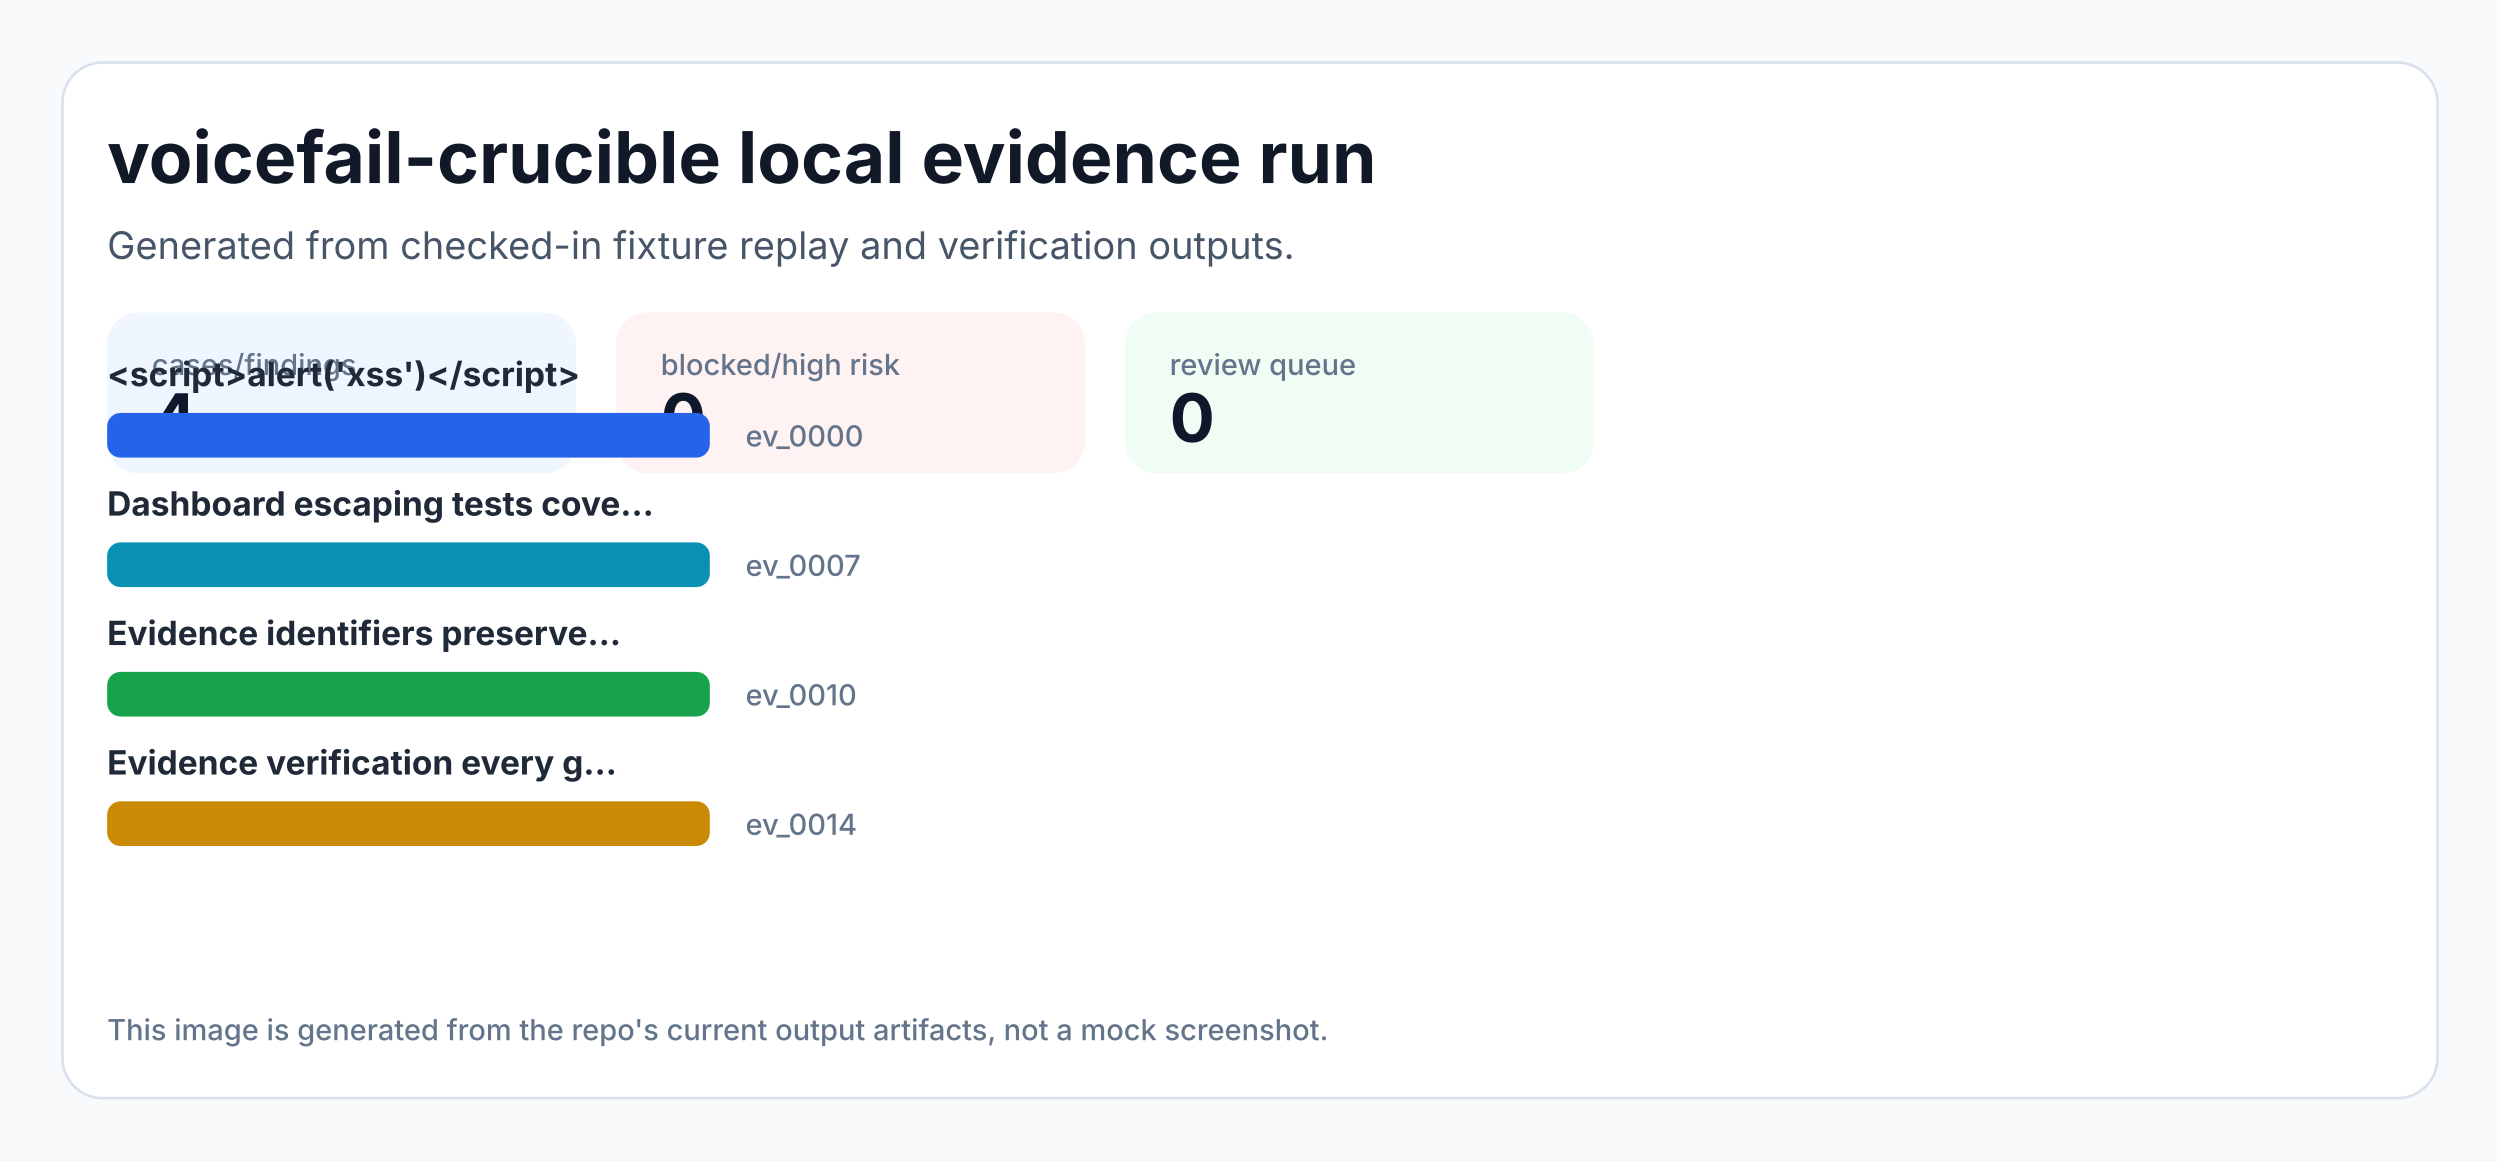
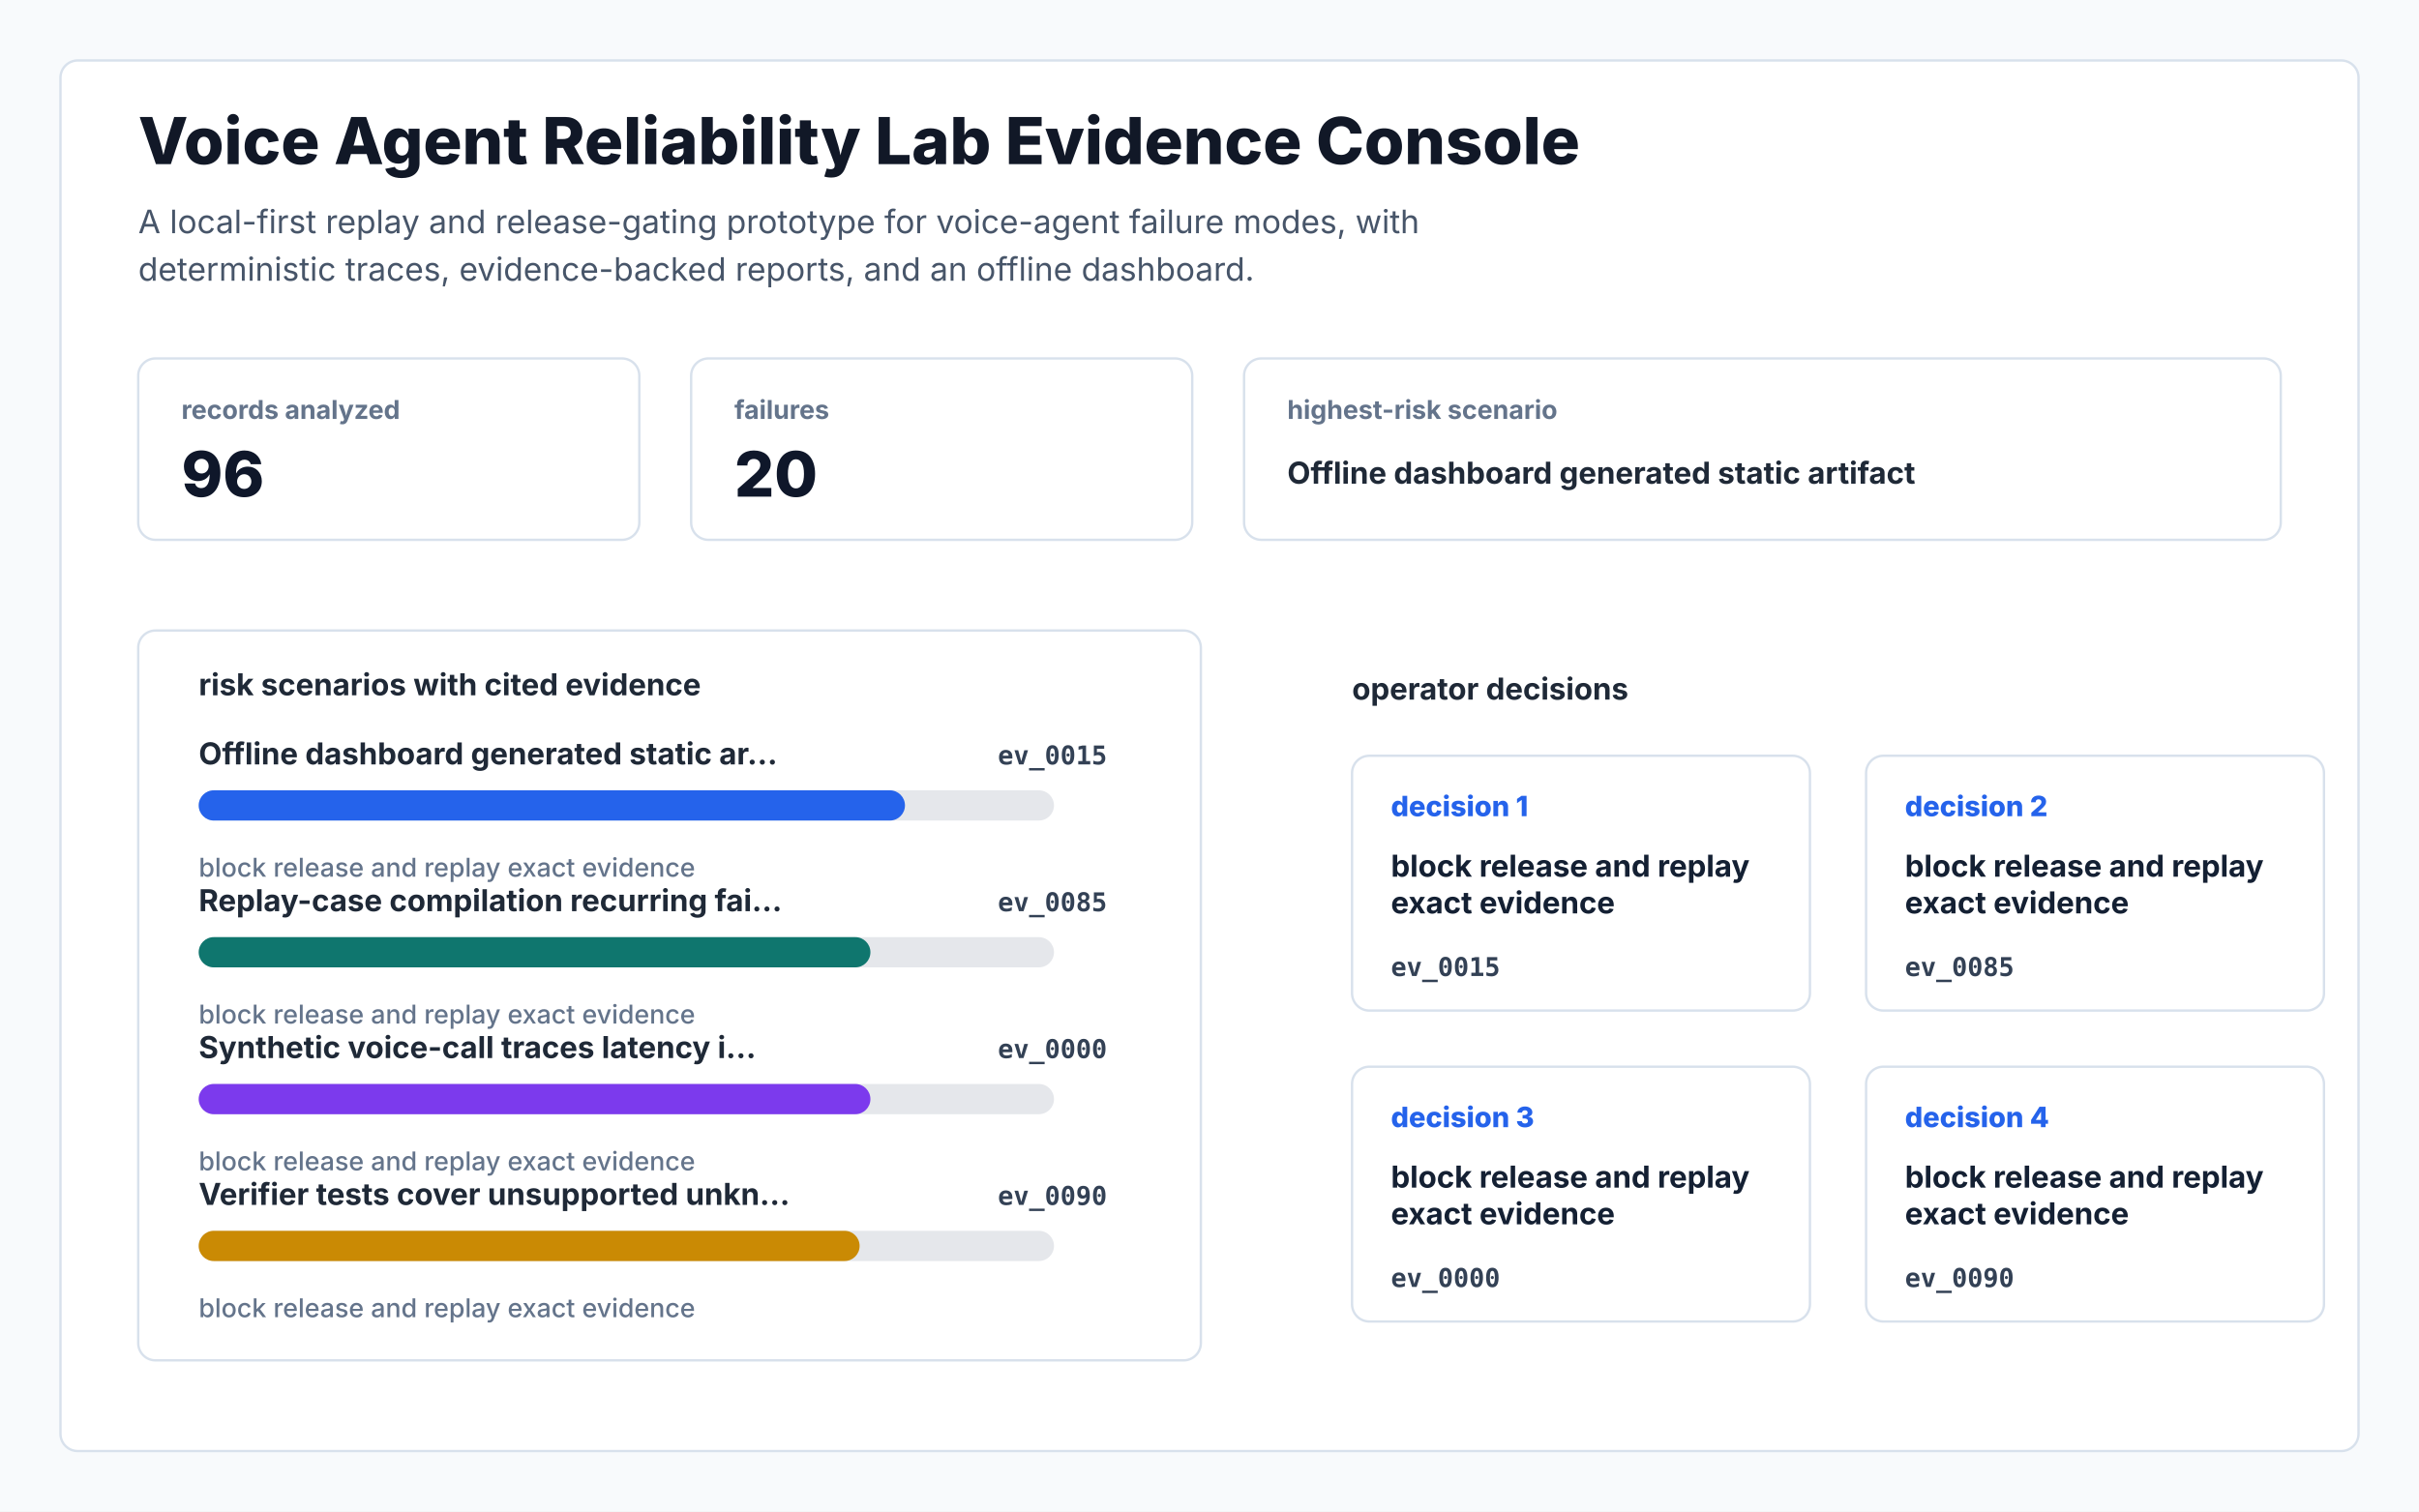
- <svg xmlns="http://www.w3.org/2000/svg" width="1120" height="520" viewBox="0 0 1120 520" role="img" aria-label="voicefail-crucible working project preview">
+ <svg xmlns="http://www.w3.org/2000/svg" width="1120" height="700" viewBox="0 0 1120 700" role="img" aria-label="Voice Agent Reliability Lab working dashboard">
  <defs>
    <style>
-       .bg { fill: #f8fafc; }
-       .panel { fill: #ffffff; stroke: #d9e2ec; stroke-width: 1.2; }
-       .title { font: 750 32px -apple-system, BlinkMacSystemFont, "Segoe UI", sans-serif; fill: #111827; }
-       .sub { font: 400 17px -apple-system, BlinkMacSystemFont, "Segoe UI", sans-serif; fill: #475569; }
-       .label { font: 650 15px -apple-system, BlinkMacSystemFont, "Segoe UI", sans-serif; fill: #1f2937; }
-       .small { font: 500 13px -apple-system, BlinkMacSystemFont, "Segoe UI", sans-serif; fill: #64748b; }
-       .metric { font: 750 30px -apple-system, BlinkMacSystemFont, "Segoe UI", sans-serif; fill: #0f172a; }
+       .bg { fill:#f8fafc; }
+       .panel,.card,.actioncard { fill:#ffffff; stroke:#d8e1ec; stroke-width:1.1; }
+       .title { font:760 30px -apple-system,BlinkMacSystemFont,"Segoe UI",sans-serif; fill:#111827; }
+       .sub { font:420 15px -apple-system,BlinkMacSystemFont,"Segoe UI",sans-serif; fill:#475569; }
+       .label { font:700 14px -apple-system,BlinkMacSystemFont,"Segoe UI",sans-serif; fill:#1f2937; }
+       .caption { font:500 12px -apple-system,BlinkMacSystemFont,"Segoe UI",sans-serif; fill:#64748b; }
+       .small { font:650 12px -apple-system,BlinkMacSystemFont,"Segoe UI",sans-serif; fill:#64748b; }
+       .metric { font:780 29px -apple-system,BlinkMacSystemFont,"Segoe UI",sans-serif; fill:#0f172a; }
+       .rank { font:760 13px -apple-system,BlinkMacSystemFont,"Segoe UI",sans-serif; fill:#2563eb; }
+       .cardtext { font:650 14px -apple-system,BlinkMacSystemFont,"Segoe UI",sans-serif; fill:#142033; }
+       .mono { font:700 12px ui-monospace,SFMono-Regular,Menlo,monospace; fill:#334155; }
    </style>
  </defs>
-   <rect class="bg" width="1120" height="520" />
-   <rect class="panel" x="28" y="28" width="1064" height="464" rx="18" />
-   <text class="title" x="48" y="82">voicefail-crucible local evidence run</text>
-   <text class="sub" x="48" y="116">Generated from checked-in fixture replay and verification outputs.</text>
-   <rect x="48" y="140" width="210" height="72" rx="14" fill="#eff6ff" />
-   <text class="small" x="68" y="168">cases/findings</text>
-   <text class="metric" x="68" y="198">4</text>
-   <rect x="276" y="140" width="210" height="72" rx="14" fill="#fef2f2" />
-   <text class="small" x="296" y="168">blocked/high risk</text>
-   <text class="metric" x="296" y="198">0</text>
-   <rect x="504" y="140" width="210" height="72" rx="14" fill="#f0fdf4" />
-   <text class="small" x="524" y="168">review queue</text>
-   <text class="metric" x="524" y="198">0</text>
-   <text x="48" y="173" class="label">&lt;script&gt;alert('xss')&lt;/script&gt;</text>
-   <rect x="48" y="185" width="270" height="20" rx="6" fill="#2563eb" />
-   <text x="334" y="200" class="small">ev_0000</text>
-   <text x="48" y="231" class="label">Dashboard escaping tests cove...</text>
-   <rect x="48" y="243" width="270" height="20" rx="6" fill="#0891b2" />
-   <text x="334" y="258" class="small">ev_0007</text>
-   <text x="48" y="289" class="label">Evidence identifiers preserve...</text>
-   <rect x="48" y="301" width="270" height="20" rx="6" fill="#16a34a" />
-   <text x="334" y="316" class="small">ev_0010</text>
-   <text x="48" y="347" class="label">Evidence verification every g...</text>
-   <rect x="48" y="359" width="270" height="20" rx="6" fill="#ca8a04" />
-   <text x="334" y="374" class="small">ev_0014</text>
-   <text class="small" x="48" y="466">This image is generated from the repo's current output artifacts, not a mock screenshot.</text>
+   <rect class="bg" width="1120" height="700" />
+   <rect class="panel" x="28" y="28" width="1064" height="644" rx="8" />
+   <text class="title" x="64" y="76">Voice Agent Reliability Lab Evidence Console</text>
+   <text class="sub" x="64" y="108">
+     <tspan x="64" dy="0">A local-first replay and release-gating prototype for voice-agent failure modes, with</tspan>
+     <tspan x="64" dy="22">deterministic traces, evidence-backed reports, and an offline dashboard.</tspan>
+   </text>
+   <rect class="card" x="64" y="166" width="232" height="84" rx="8" />
+   <text class="small" x="84" y="194">records analyzed</text>
+   <text class="metric" x="84" y="230">96</text>
+   <rect class="card" x="320" y="166" width="232" height="84" rx="8" />
+   <text class="small" x="340" y="194">failures</text>
+   <text class="metric" x="340" y="230">20</text>
+   <rect class="card" x="576" y="166" width="480" height="84" rx="8" />
+   <text class="small" x="596" y="194">highest-risk scenario</text>
+   <text class="label" x="596" y="224">
+     <tspan x="596" dy="0">Offline dashboard generated static artifact</tspan>
+   </text>
+   <rect class="card" x="64" y="292" width="492" height="338" rx="8" />
+   <text class="label" x="92" y="322">risk scenarios with cited evidence</text>
+   <text class="label" x="92" y="354">Offline dashboard generated static ar...</text>
+   <text class="mono" x="462" y="354">ev_0015</text>
+   <rect x="92" y="366" width="396" height="14" rx="7" fill="#e5e7eb" />
+   <rect x="92" y="366" width="327" height="14" rx="7" fill="#2563eb" />
+   <text class="caption" x="92" y="406">block release and replay exact evidence</text>
+   <text class="label" x="92" y="422">Replay-case compilation recurring fai...</text>
+   <text class="mono" x="462" y="422">ev_0085</text>
+   <rect x="92" y="434" width="396" height="14" rx="7" fill="#e5e7eb" />
+   <rect x="92" y="434" width="311" height="14" rx="7" fill="#0f766e" />
+   <text class="caption" x="92" y="474">block release and replay exact evidence</text>
+   <text class="label" x="92" y="490">Synthetic voice-call traces latency i...</text>
+   <text class="mono" x="462" y="490">ev_0000</text>
+   <rect x="92" y="502" width="396" height="14" rx="7" fill="#e5e7eb" />
+   <rect x="92" y="502" width="311" height="14" rx="7" fill="#7c3aed" />
+   <text class="caption" x="92" y="542">block release and replay exact evidence</text>
+   <text class="label" x="92" y="558">Verifier tests cover unsupported unkn...</text>
+   <text class="mono" x="462" y="558">ev_0090</text>
+   <rect x="92" y="570" width="396" height="14" rx="7" fill="#e5e7eb" />
+   <rect x="92" y="570" width="306" height="14" rx="7" fill="#ca8a04" />
+   <text class="caption" x="92" y="610">block release and replay exact evidence</text>
+   <text class="label" x="626" y="324">operator decisions</text>
+   <rect class="actioncard" x="626" y="350" width="212" height="118" rx="8" />
+   <text class="rank" x="644" y="378">decision 1</text>
+   <text class="cardtext" x="644" y="406">
+     <tspan x="644" dy="0">block release and replay</tspan>
+     <tspan x="644" dy="17">exact evidence</tspan>
+   </text>
+   <text class="mono" x="644" y="452">ev_0015</text>
+   <rect class="actioncard" x="864" y="350" width="212" height="118" rx="8" />
+   <text class="rank" x="882" y="378">decision 2</text>
+   <text class="cardtext" x="882" y="406">
+     <tspan x="882" dy="0">block release and replay</tspan>
+     <tspan x="882" dy="17">exact evidence</tspan>
+   </text>
+   <text class="mono" x="882" y="452">ev_0085</text>
+   <rect class="actioncard" x="626" y="494" width="212" height="118" rx="8" />
+   <text class="rank" x="644" y="522">decision 3</text>
+   <text class="cardtext" x="644" y="550">
+     <tspan x="644" dy="0">block release and replay</tspan>
+     <tspan x="644" dy="17">exact evidence</tspan>
+   </text>
+   <text class="mono" x="644" y="596">ev_0000</text>
+   <rect class="actioncard" x="864" y="494" width="212" height="118" rx="8" />
+   <text class="rank" x="882" y="522">decision 4</text>
+   <text class="cardtext" x="882" y="550">
+     <tspan x="882" dy="0">block release and replay</tspan>
+     <tspan x="882" dy="17">exact evidence</tspan>
+   </text>
+   <text class="mono" x="882" y="596">ev_0090</text>
</svg>
